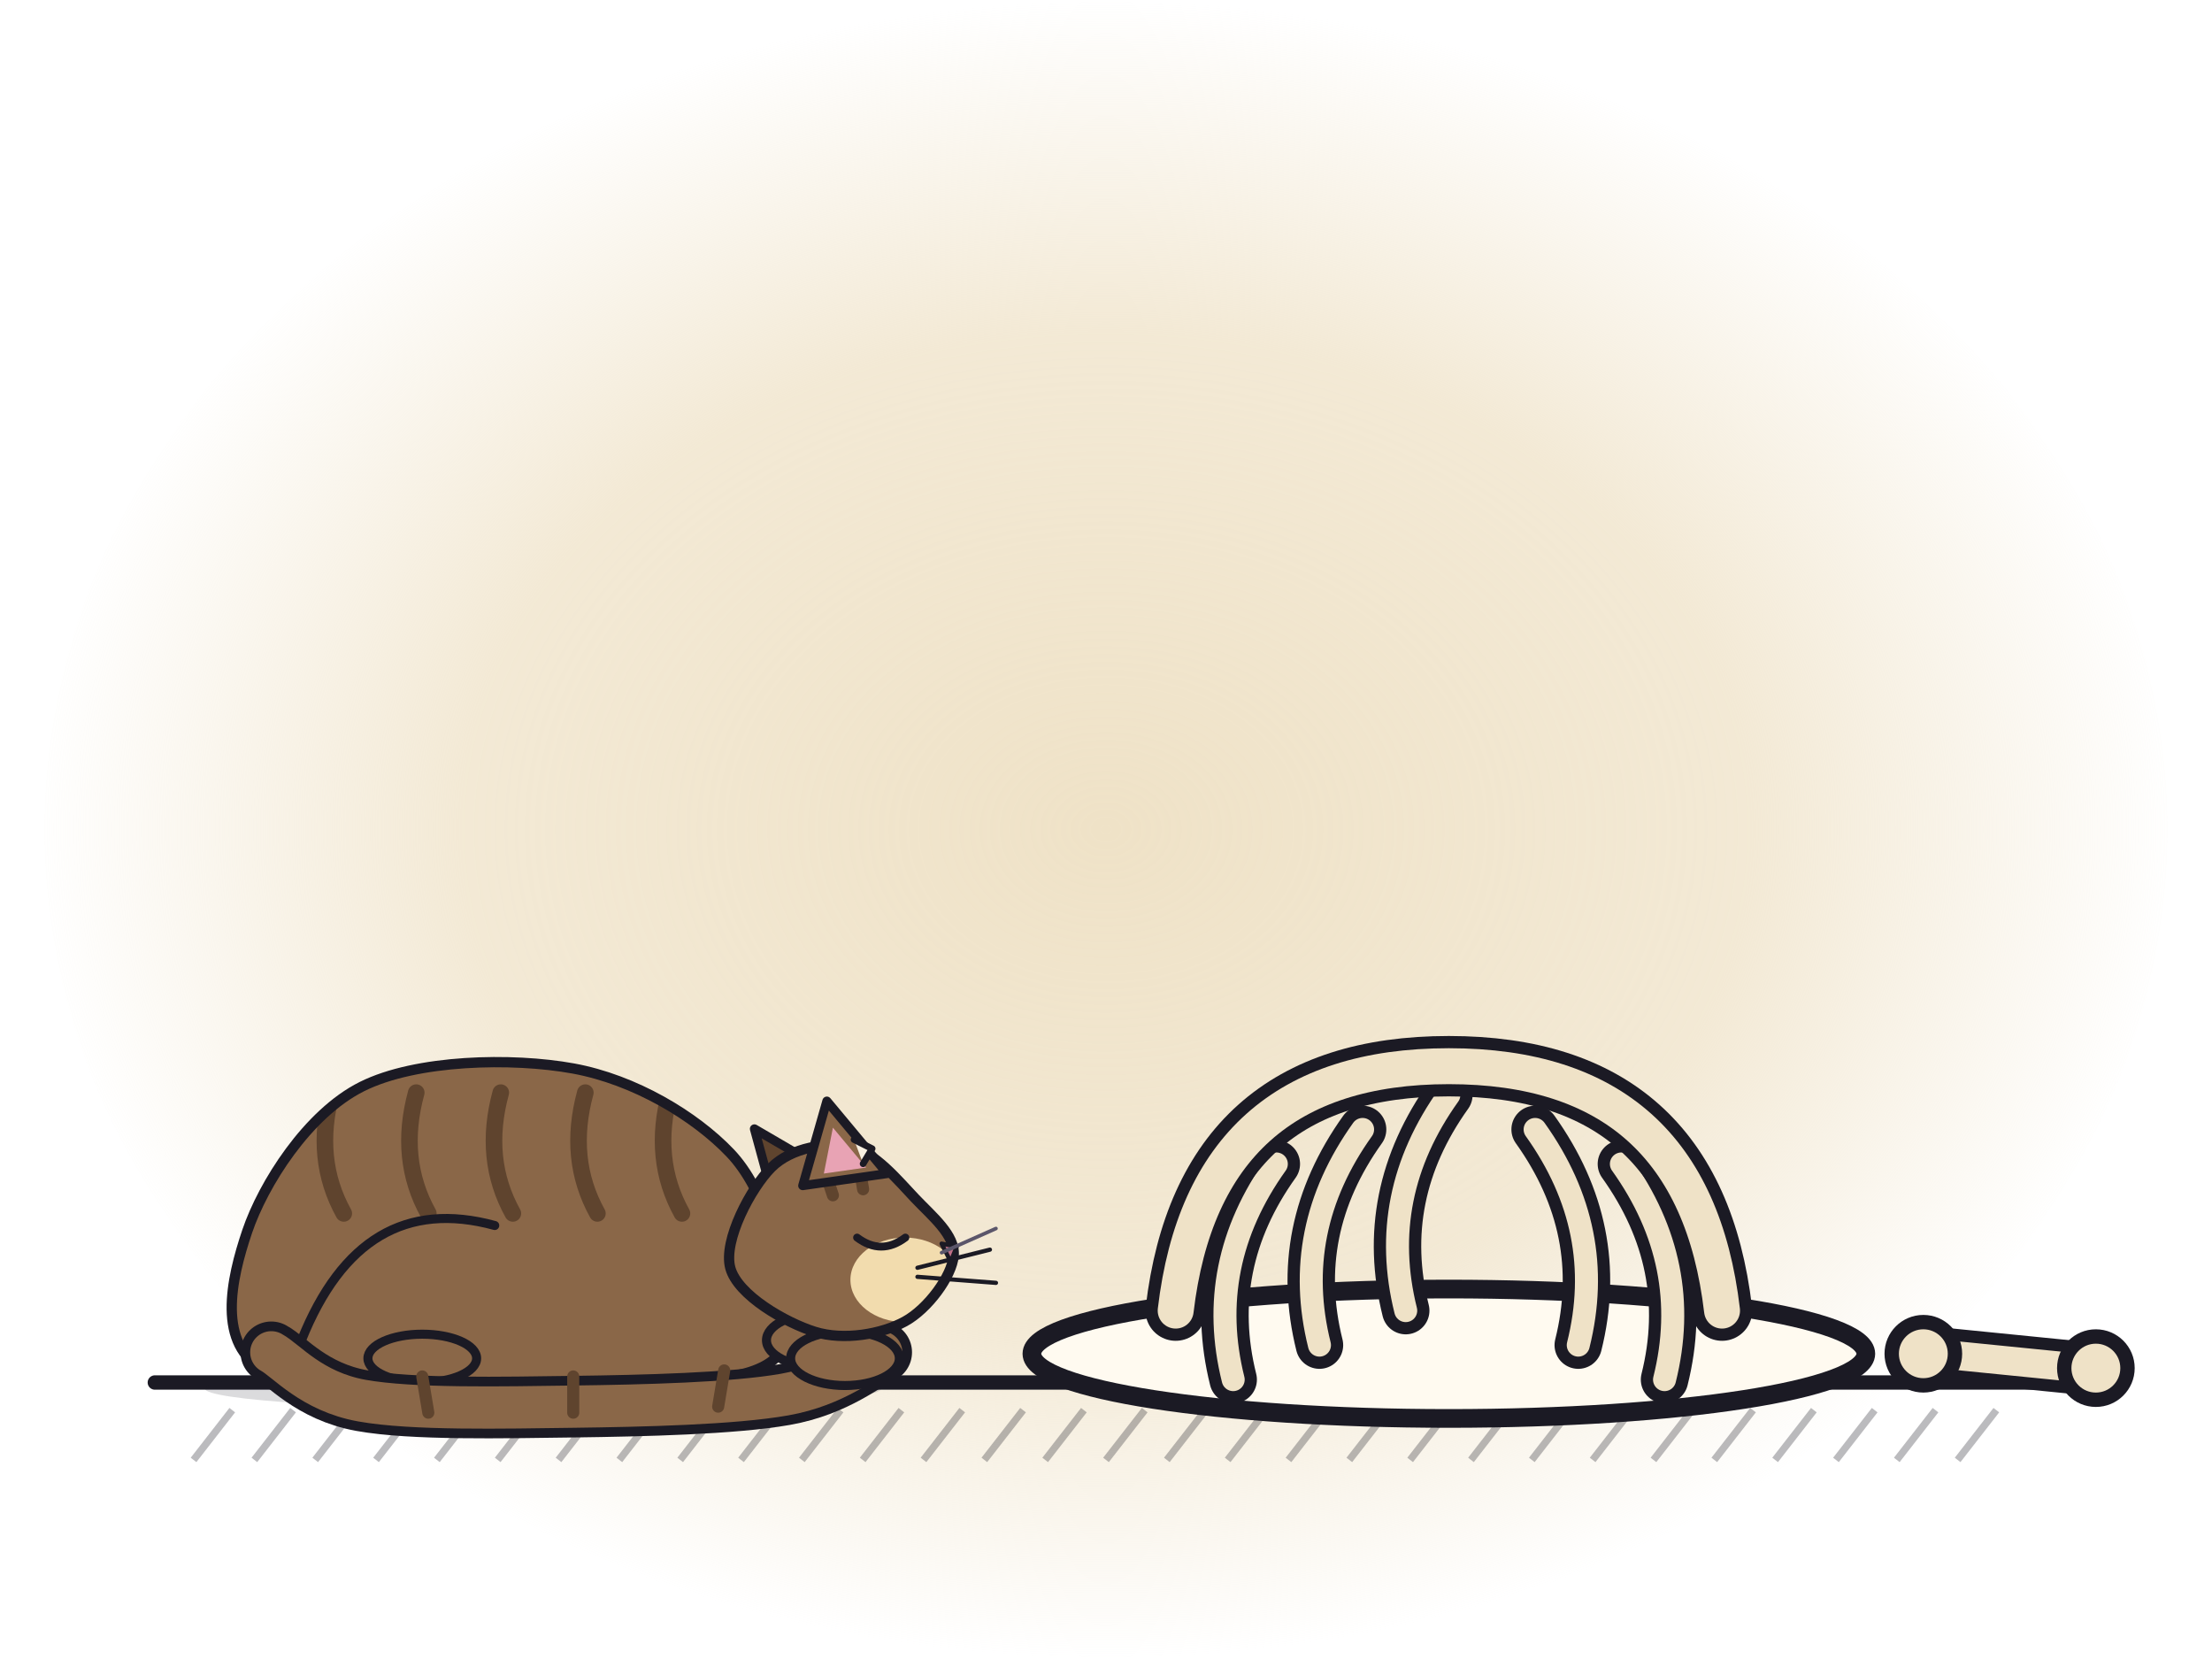
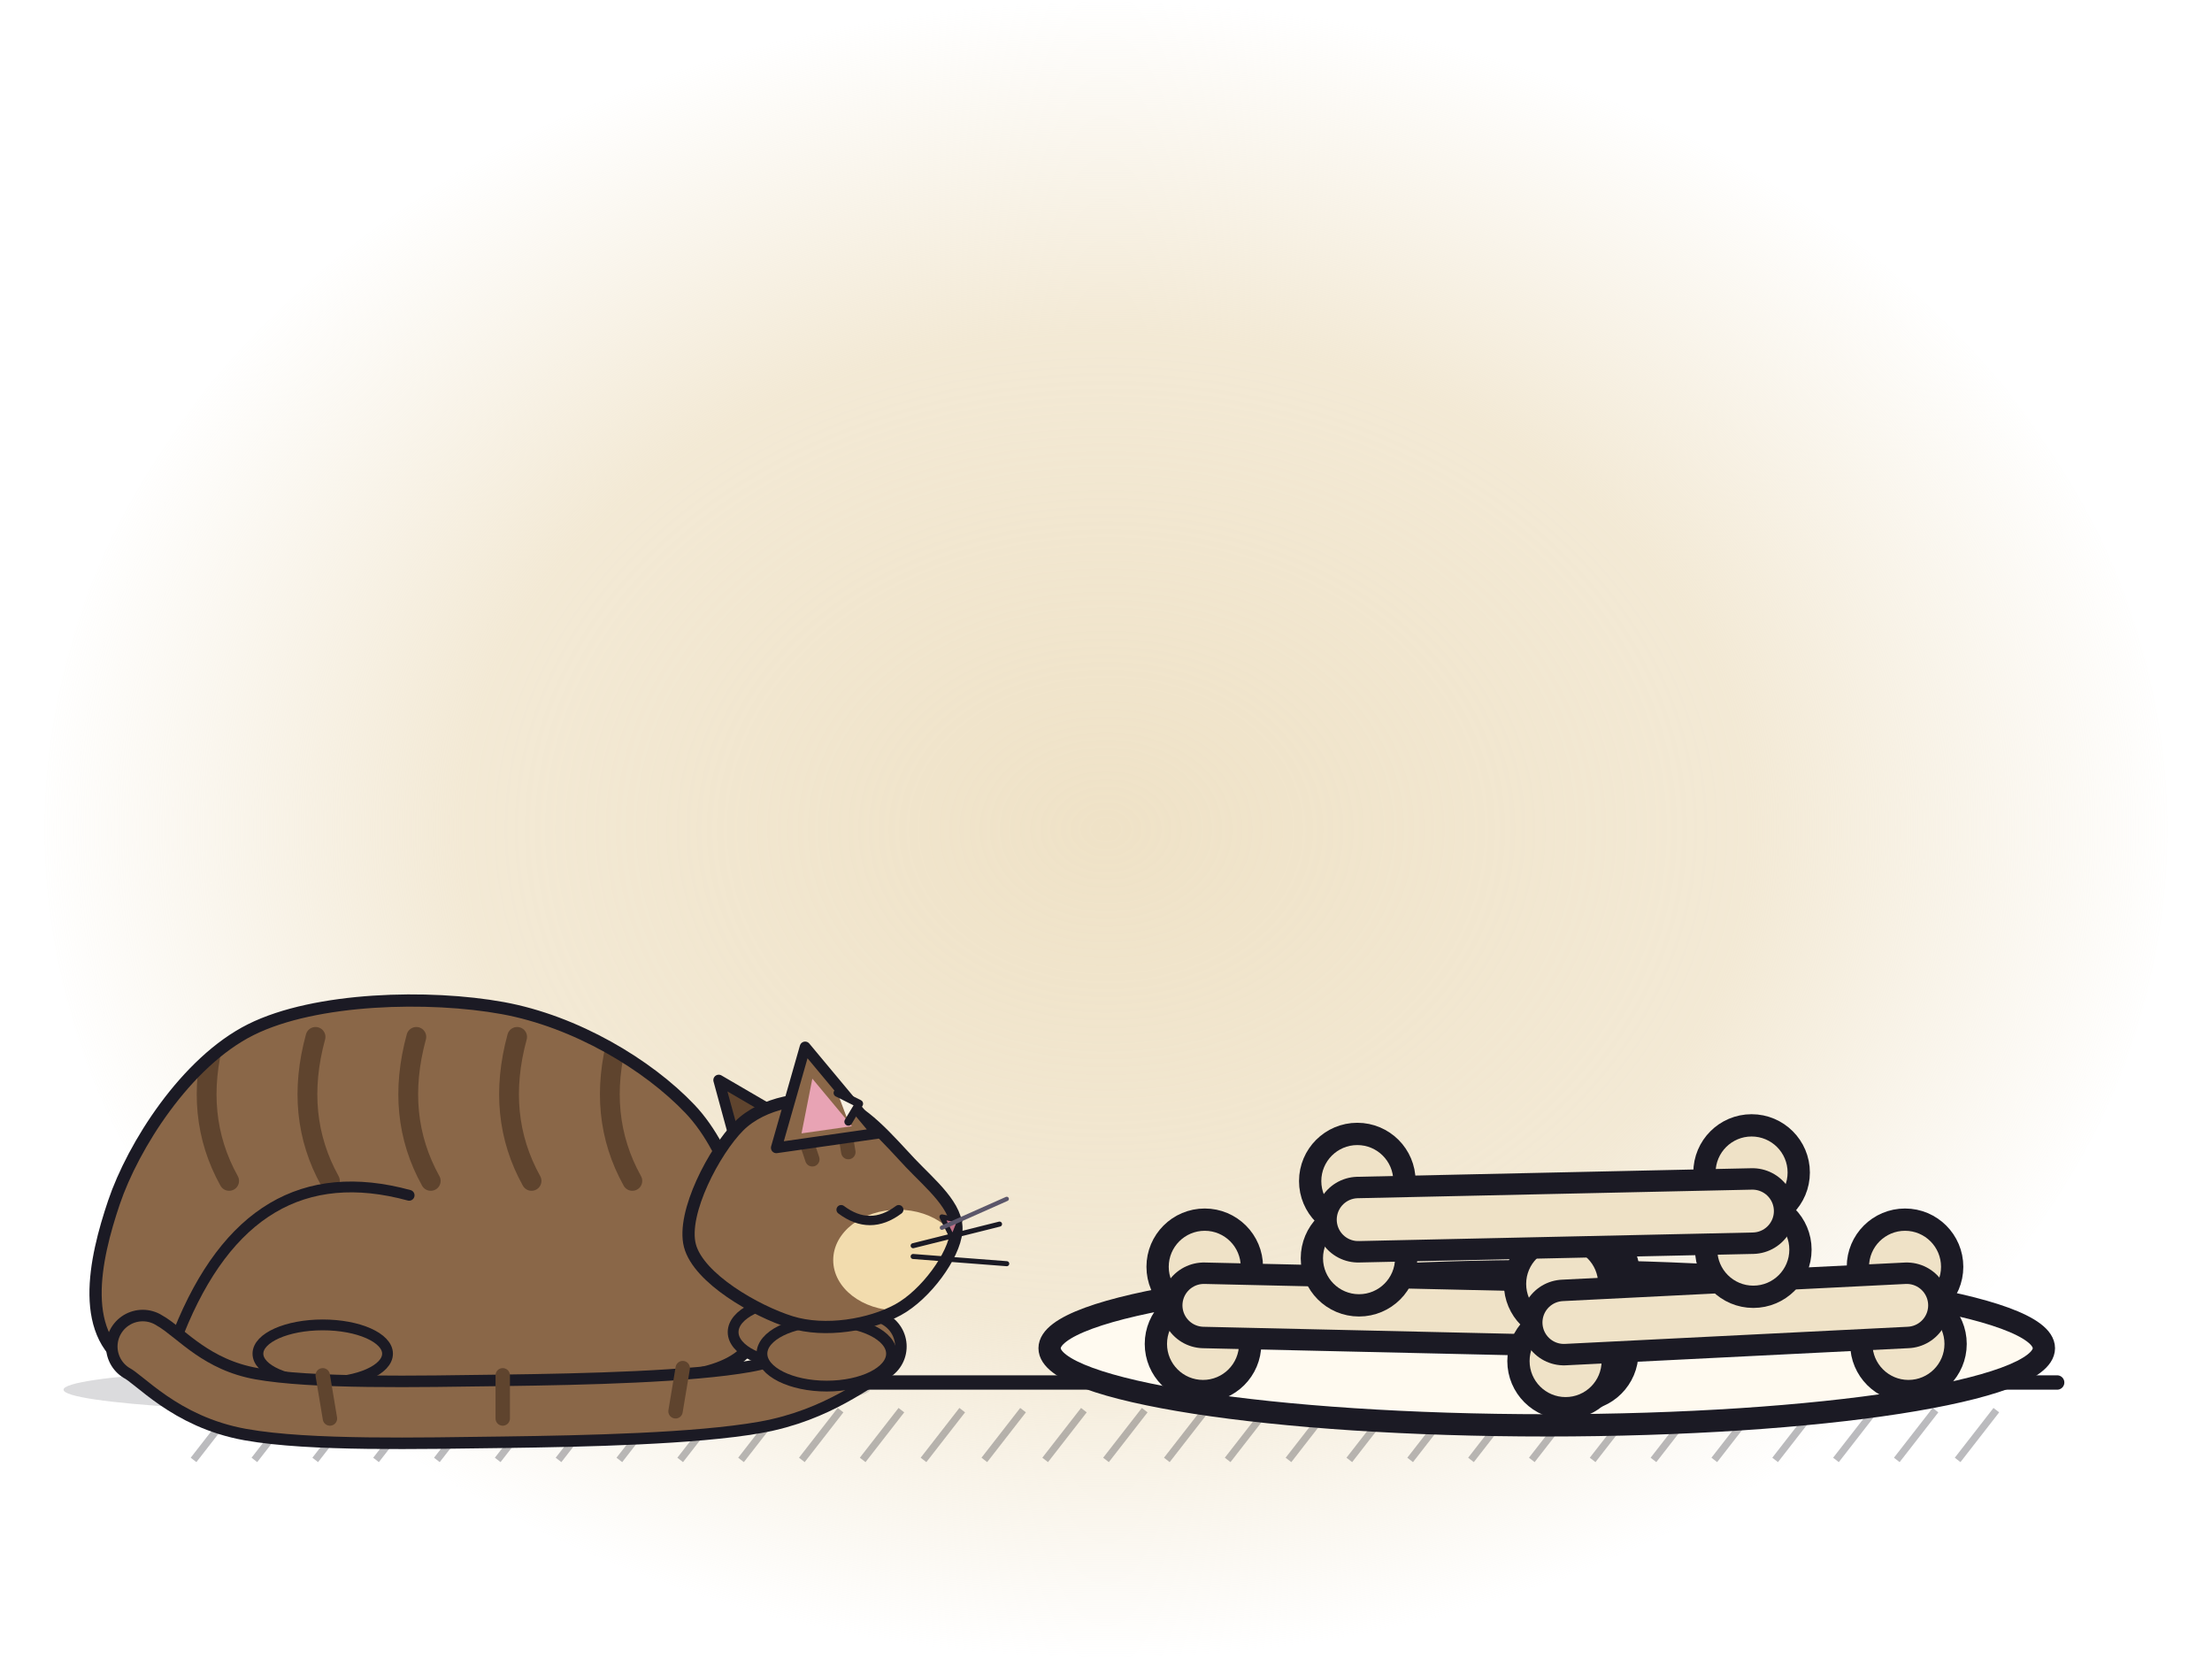
<svg xmlns="http://www.w3.org/2000/svg" viewBox="0 0 400 300" role="img" aria-label="Big Biscuit asleep and full, curled up beside a plate of picked-clean chicken bones">
  <defs>
    <radialGradient id="spot-back-glow" cx="50%" cy="50%" r="50%">
      <stop offset="0" stop-color="#efe2c7" />
      <stop offset=".6" stop-color="#efe2c7" stop-opacity=".75" />
      <stop offset="1" stop-color="#efe2c7" stop-opacity="0" />
    </radialGradient>
  </defs>
  <ellipse cx="200" cy="150" rx="192" ry="150" fill="url(#spot-back-glow)" />
  <path d="M28 250H372" stroke="#1b1a24" stroke-width="2.6" stroke-linecap="round" />
  <path d="M42 255l-7 9M53 255l-7 9M64 255l-7 9M75 255l-7 9M86 255l-7 9M97 255l-7 9M108 255l-7 9M119 255l-7 9M130 255l-7 9M141 255l-7 9M152 255l-7 9M163 255l-7 9M174 255l-7 9M185 255l-7 9M196 255l-7 9M207 255l-7 9M218 255l-7 9M229 255l-7 9M240 255l-7 9M251 255l-7 9M262 255l-7 9M273 255l-7 9M284 255l-7 9M295 255l-7 9M306 255l-7 9M317 255l-7 9M328 255l-7 9M339 255l-7 9M350 255l-7 9M361 255l-7 9" stroke="#1b1a24" stroke-width="1.3" opacity=".3" />
-   <g transform="translate(210 250) scale(1.3) translate(-210 -262)">
+   <g transform="translate(196 250) scale(1.55) translate(-196 -262)">
    <ellipse cx="250" cy="258" rx="58" ry="9" fill="#fffaf0" stroke="#1b1a24" stroke-width="2.6" />
-     <path d="M226 231.6q-10 14 -6 30" fill="none" stroke="#1b1a24" stroke-width="6.6" stroke-linecap="round" stroke-linejoin="round" />
-     <path d="M226 231.6q-10 14 -6 30" fill="none" stroke="#efe2c7" stroke-width="3.2" stroke-linecap="round" stroke-linejoin="round" />
-     <path d="M238 226.8q-10 14 -6 30" fill="none" stroke="#1b1a24" stroke-width="6.6" stroke-linecap="round" stroke-linejoin="round" />
-     <path d="M238 226.8q-10 14 -6 30" fill="none" stroke="#efe2c7" stroke-width="3.2" stroke-linecap="round" stroke-linejoin="round" />
-     <path d="M250 222q-10 14 -6 30" fill="none" stroke="#1b1a24" stroke-width="6.6" stroke-linecap="round" stroke-linejoin="round" />
-     <path d="M250 222q-10 14 -6 30" fill="none" stroke="#efe2c7" stroke-width="3.2" stroke-linecap="round" stroke-linejoin="round" />
-     <path d="M262 226.8q10 14 6 30" fill="none" stroke="#1b1a24" stroke-width="6.6" stroke-linecap="round" stroke-linejoin="round" />
-     <path d="M262 226.8q10 14 6 30" fill="none" stroke="#efe2c7" stroke-width="3.2" stroke-linecap="round" stroke-linejoin="round" />
-     <path d="M274 231.6q10 14 6 30" fill="none" stroke="#1b1a24" stroke-width="6.6" stroke-linecap="round" stroke-linejoin="round" />
-     <path d="M274 231.6q10 14 6 30" fill="none" stroke="#efe2c7" stroke-width="3.2" stroke-linecap="round" stroke-linejoin="round" />
-     <path d="M212 252Q216 218 250 218Q284 218 288 252" fill="none" stroke="#1b1a24" stroke-width="8.4" stroke-linecap="round" stroke-linejoin="round" />
-     <path d="M212 252Q216 218 250 218Q284 218 288 252" fill="none" stroke="#efe2c7" stroke-width="5" stroke-linecap="round" stroke-linejoin="round" />
-     <path d="M318 258L338 260" fill="none" stroke="#1b1a24" stroke-width="7.4" stroke-linecap="round" stroke-linejoin="round" />
-     <path d="M318 258L338 260" fill="none" stroke="#efe2c7" stroke-width="4" stroke-linecap="round" stroke-linejoin="round" />
-     <circle cx="340" cy="260" r="4.4" fill="#efe2c7" stroke="#1b1a24" stroke-width="2" />
-     <circle cx="316" cy="258" r="4.4" fill="#efe2c7" stroke="#1b1a24" stroke-width="2" />
+     <circle cx="209.9" cy="257.5" r="5.5" fill="#efe2c7" stroke="#1b1a24" stroke-width="2.6" />
+     <circle cx="210.1" cy="248.5" r="5.5" fill="#efe2c7" stroke="#1b1a24" stroke-width="2.6" />
+     <circle cx="253.9" cy="258.5" r="5.5" fill="#efe2c7" stroke="#1b1a24" stroke-width="2.6" />
+     <circle cx="254.1" cy="249.5" r="5.5" fill="#efe2c7" stroke="#1b1a24" stroke-width="2.6" />
+     <path d="M210 253L254 254" fill="none" stroke="#1b1a24" stroke-width="10" stroke-linecap="round" stroke-linejoin="round" />
+     <path d="M210 253L254 254" fill="none" stroke="#efe2c7" stroke-width="5" stroke-linecap="round" stroke-linejoin="round" />
+     <circle cx="252.2" cy="259.5" r="5.5" fill="#efe2c7" stroke="#1b1a24" stroke-width="2.6" />
+     <circle cx="251.8" cy="250.5" r="5.5" fill="#efe2c7" stroke="#1b1a24" stroke-width="2.6" />
+     <circle cx="292.2" cy="257.5" r="5.5" fill="#efe2c7" stroke="#1b1a24" stroke-width="2.6" />
+     <circle cx="291.8" cy="248.5" r="5.5" fill="#efe2c7" stroke="#1b1a24" stroke-width="2.6" />
+     <path d="M252 255L292 253" fill="none" stroke="#1b1a24" stroke-width="10" stroke-linecap="round" stroke-linejoin="round" />
+     <path d="M252 255L292 253" fill="none" stroke="#efe2c7" stroke-width="5" stroke-linecap="round" stroke-linejoin="round" />
+     <circle cx="228.1" cy="247.5" r="5.5" fill="#efe2c7" stroke="#1b1a24" stroke-width="2.6" />
+     <circle cx="227.9" cy="238.5" r="5.5" fill="#efe2c7" stroke="#1b1a24" stroke-width="2.6" />
+     <circle cx="274.1" cy="246.5" r="5.5" fill="#efe2c7" stroke="#1b1a24" stroke-width="2.6" />
+     <circle cx="273.9" cy="237.5" r="5.5" fill="#efe2c7" stroke="#1b1a24" stroke-width="2.6" />
+     <path d="M228 243L274 242" fill="none" stroke="#1b1a24" stroke-width="10" stroke-linecap="round" stroke-linejoin="round" />
+     <path d="M228 243L274 242" fill="none" stroke="#efe2c7" stroke-width="5" stroke-linecap="round" stroke-linejoin="round" />
    <g transform="translate(124 262) scale(0.42 0.42)">
      <ellipse cx="0" cy="2" rx="112" ry="7" fill="#1b1a24" opacity="0.16" />
      <clipPath id="bk124262-b">
        <path d="M-92 -4 C-108.3 -12.3 -103.3 -34.3 -98 -50 C-92.7 -65.7 -78 -89 -60 -98 C-42 -107 -10.3 -107.7 10 -104 C30.3 -100.3 50.3 -88.3 62 -76 C73.7 -63.7 78.7 -42 80 -30 C81.3 -18 83.3 -9 70 -4 C56.7 1 27 0 0 0 C-27 0 -75.7 4.3 -92 -4Z" />
      </clipPath>
      <path d="M-92 -4 C-108.3 -12.3 -103.3 -34.3 -98 -50 C-92.7 -65.7 -78 -89 -60 -98 C-42 -107 -10.3 -107.7 10 -104 C30.3 -100.3 50.3 -88.3 62 -76 C73.7 -63.7 78.7 -42 80 -30 C81.3 -18 83.3 -9 70 -4 C56.7 1 27 0 0 0 C-27 0 -75.7 4.3 -92 -4Z" fill="#8a6748" />
      <g clip-path="url(#bk124262-b)">
        <path d="M-70 -96 q-6 22 4 40" fill="none" stroke="#5f442e" stroke-width="5.5" stroke-linecap="round" stroke-linejoin="round" />
        <path d="M-42 -96 q-6 22 4 40" fill="none" stroke="#5f442e" stroke-width="5.5" stroke-linecap="round" stroke-linejoin="round" />
        <path d="M-14 -96 q-6 22 4 40" fill="none" stroke="#5f442e" stroke-width="5.5" stroke-linecap="round" stroke-linejoin="round" />
        <path d="M14 -96 q-6 22 4 40" fill="none" stroke="#5f442e" stroke-width="5.5" stroke-linecap="round" stroke-linejoin="round" />
        <path d="M42 -96 q-6 22 4 40" fill="none" stroke="#5f442e" stroke-width="5.5" stroke-linecap="round" stroke-linejoin="round" />
      </g>
      <path d="M-92 -4 C-108.3 -12.3 -103.3 -34.3 -98 -50 C-92.7 -65.7 -78 -89 -60 -98 C-42 -107 -10.3 -107.7 10 -104 C30.3 -100.3 50.3 -88.3 62 -76 C73.7 -63.7 78.7 -42 80 -30 C81.3 -18 83.3 -9 70 -4 C56.7 1 27 0 0 0 C-27 0 -75.7 4.3 -92 -4Z" fill="none" stroke="#1b1a24" stroke-width="3.4" stroke-linecap="round" stroke-linejoin="round" />
      <path d="M-80 -14 Q-60 -64 -16 -52" fill="none" stroke="#1b1a24" stroke-width="3" stroke-linecap="round" stroke-linejoin="round" />
      <ellipse cx="-40" cy="-8" rx="18" ry="8" fill="#8a6748" stroke="#1b1a24" stroke-width="3" />
      <path d="M-90 -10 C-85 -7.3 -76.7 3 -60 6 C-43.3 9 -13.3 8.3 10 8 C33.3 7.7 63 7 80 4 C97 1 106.7 -7.7 112 -10" fill="none" stroke="#1b1a24" stroke-width="20.4" stroke-linecap="round" stroke-linejoin="round" />
      <path d="M-90 -10 C-85 -7.3 -76.7 3 -60 6 C-43.3 9 -13.3 8.3 10 8 C33.3 7.7 63 7 80 4 C97 1 106.7 -7.7 112 -10" fill="none" stroke="#8a6748" stroke-width="14" stroke-linecap="round" stroke-linejoin="round" />
      <path d="M-40 -2 l2 12 M10 -2 l0 12 M60 -4 l-2 12" fill="none" stroke="#5f442e" stroke-width="4" stroke-linecap="round" stroke-linejoin="round" />
      <ellipse cx="92" cy="-14" rx="18" ry="9" fill="#8a6748" stroke="#1b1a24" stroke-width="3" />
      <ellipse cx="100" cy="-8" rx="18" ry="9" fill="#8a6748" stroke="#1b1a24" stroke-width="3" />
      <path d="M76 -62 L70 -84 L94 -70 Z" fill="#5f442e" stroke="#1b1a24" stroke-width="3" stroke-linecap="round" stroke-linejoin="round" />
      <clipPath id="bk124262-h">
        <path d="M62 -38 C59.6 -47.1 68.9 -64.5 75.6 -71.2 C82.3 -77.9 94.1 -79.7 102 -78 C109.9 -76.3 117.5 -67 123.2 -61 C128.9 -55 136.6 -48.8 136 -42 C135.4 -35.2 127.5 -24.4 119.8 -20.2 C112.1 -16 99.6 -13.8 90 -16.8 C80.4 -19.8 64.4 -28.9 62 -38Z" />
      </clipPath>
      <path d="M62 -38 C59.6 -47.1 68.9 -64.5 75.6 -71.2 C82.3 -77.9 94.1 -79.7 102 -78 C109.9 -76.3 117.5 -67 123.2 -61 C128.9 -55 136.6 -48.8 136 -42 C135.4 -35.2 127.5 -24.4 119.8 -20.2 C112.1 -16 99.6 -13.8 90 -16.8 C80.4 -19.8 64.4 -28.9 62 -38Z" fill="#8a6748" />
      <g clip-path="url(#bk124262-h)">
        <ellipse cx="119.8" cy="-34" rx="18" ry="14" fill="#f2dcae" />
        <path d="M92 -74 l4 12 M104 -76 l2 12" fill="none" stroke="#5f442e" stroke-width="4" stroke-linecap="round" stroke-linejoin="round" />
      </g>
      <path d="M62 -38 C59.6 -47.1 68.9 -64.5 75.6 -71.2 C82.3 -77.9 94.1 -79.7 102 -78 C109.9 -76.3 117.5 -67 123.2 -61 C128.9 -55 136.6 -48.8 136 -42 C135.4 -35.2 127.5 -24.4 119.8 -20.2 C112.1 -16 99.6 -13.8 90 -16.8 C80.4 -19.8 64.4 -28.9 62 -38Z" fill="none" stroke="#1b1a24" stroke-width="3.4" stroke-linecap="round" stroke-linejoin="round" />
      <path d="M86 -65.2 L94 -93.2 L114 -69.2 Z" fill="#8a6748" stroke="#1b1a24" stroke-width="3" stroke-linecap="round" stroke-linejoin="round" />
      <path d="M93 -69.2 L96 -84.4 L107 -71.2 Z" fill="#e8a3b4" />
      <path d="M103 -80.44 l6 3 l-3 5" fill="#f7f0e1" stroke="#1b1a24" stroke-width="2.2" stroke-linecap="round" stroke-linejoin="round" />
      <path d="M104 -48 q8 6 16 0" fill="none" stroke="#1b1a24" stroke-width="2.6" stroke-linecap="round" stroke-linejoin="round" />
      <path d="M132 -46 l5 1 l-2 5 Z" fill="#c06f86" stroke="#1b1a24" stroke-width="1.4" stroke-linecap="round" stroke-linejoin="round" />
      <path d="M124 -38 l24 -6 M124 -35 l26 2" fill="none" stroke="#1b1a24" stroke-width="1.4" stroke-linecap="round" stroke-linejoin="round" />
      <path d="M132 -43 l18 -8" fill="none" stroke="#5b566a" stroke-width="1.2" stroke-linecap="round" stroke-linejoin="round" />
    </g>
  </g>
</svg>
